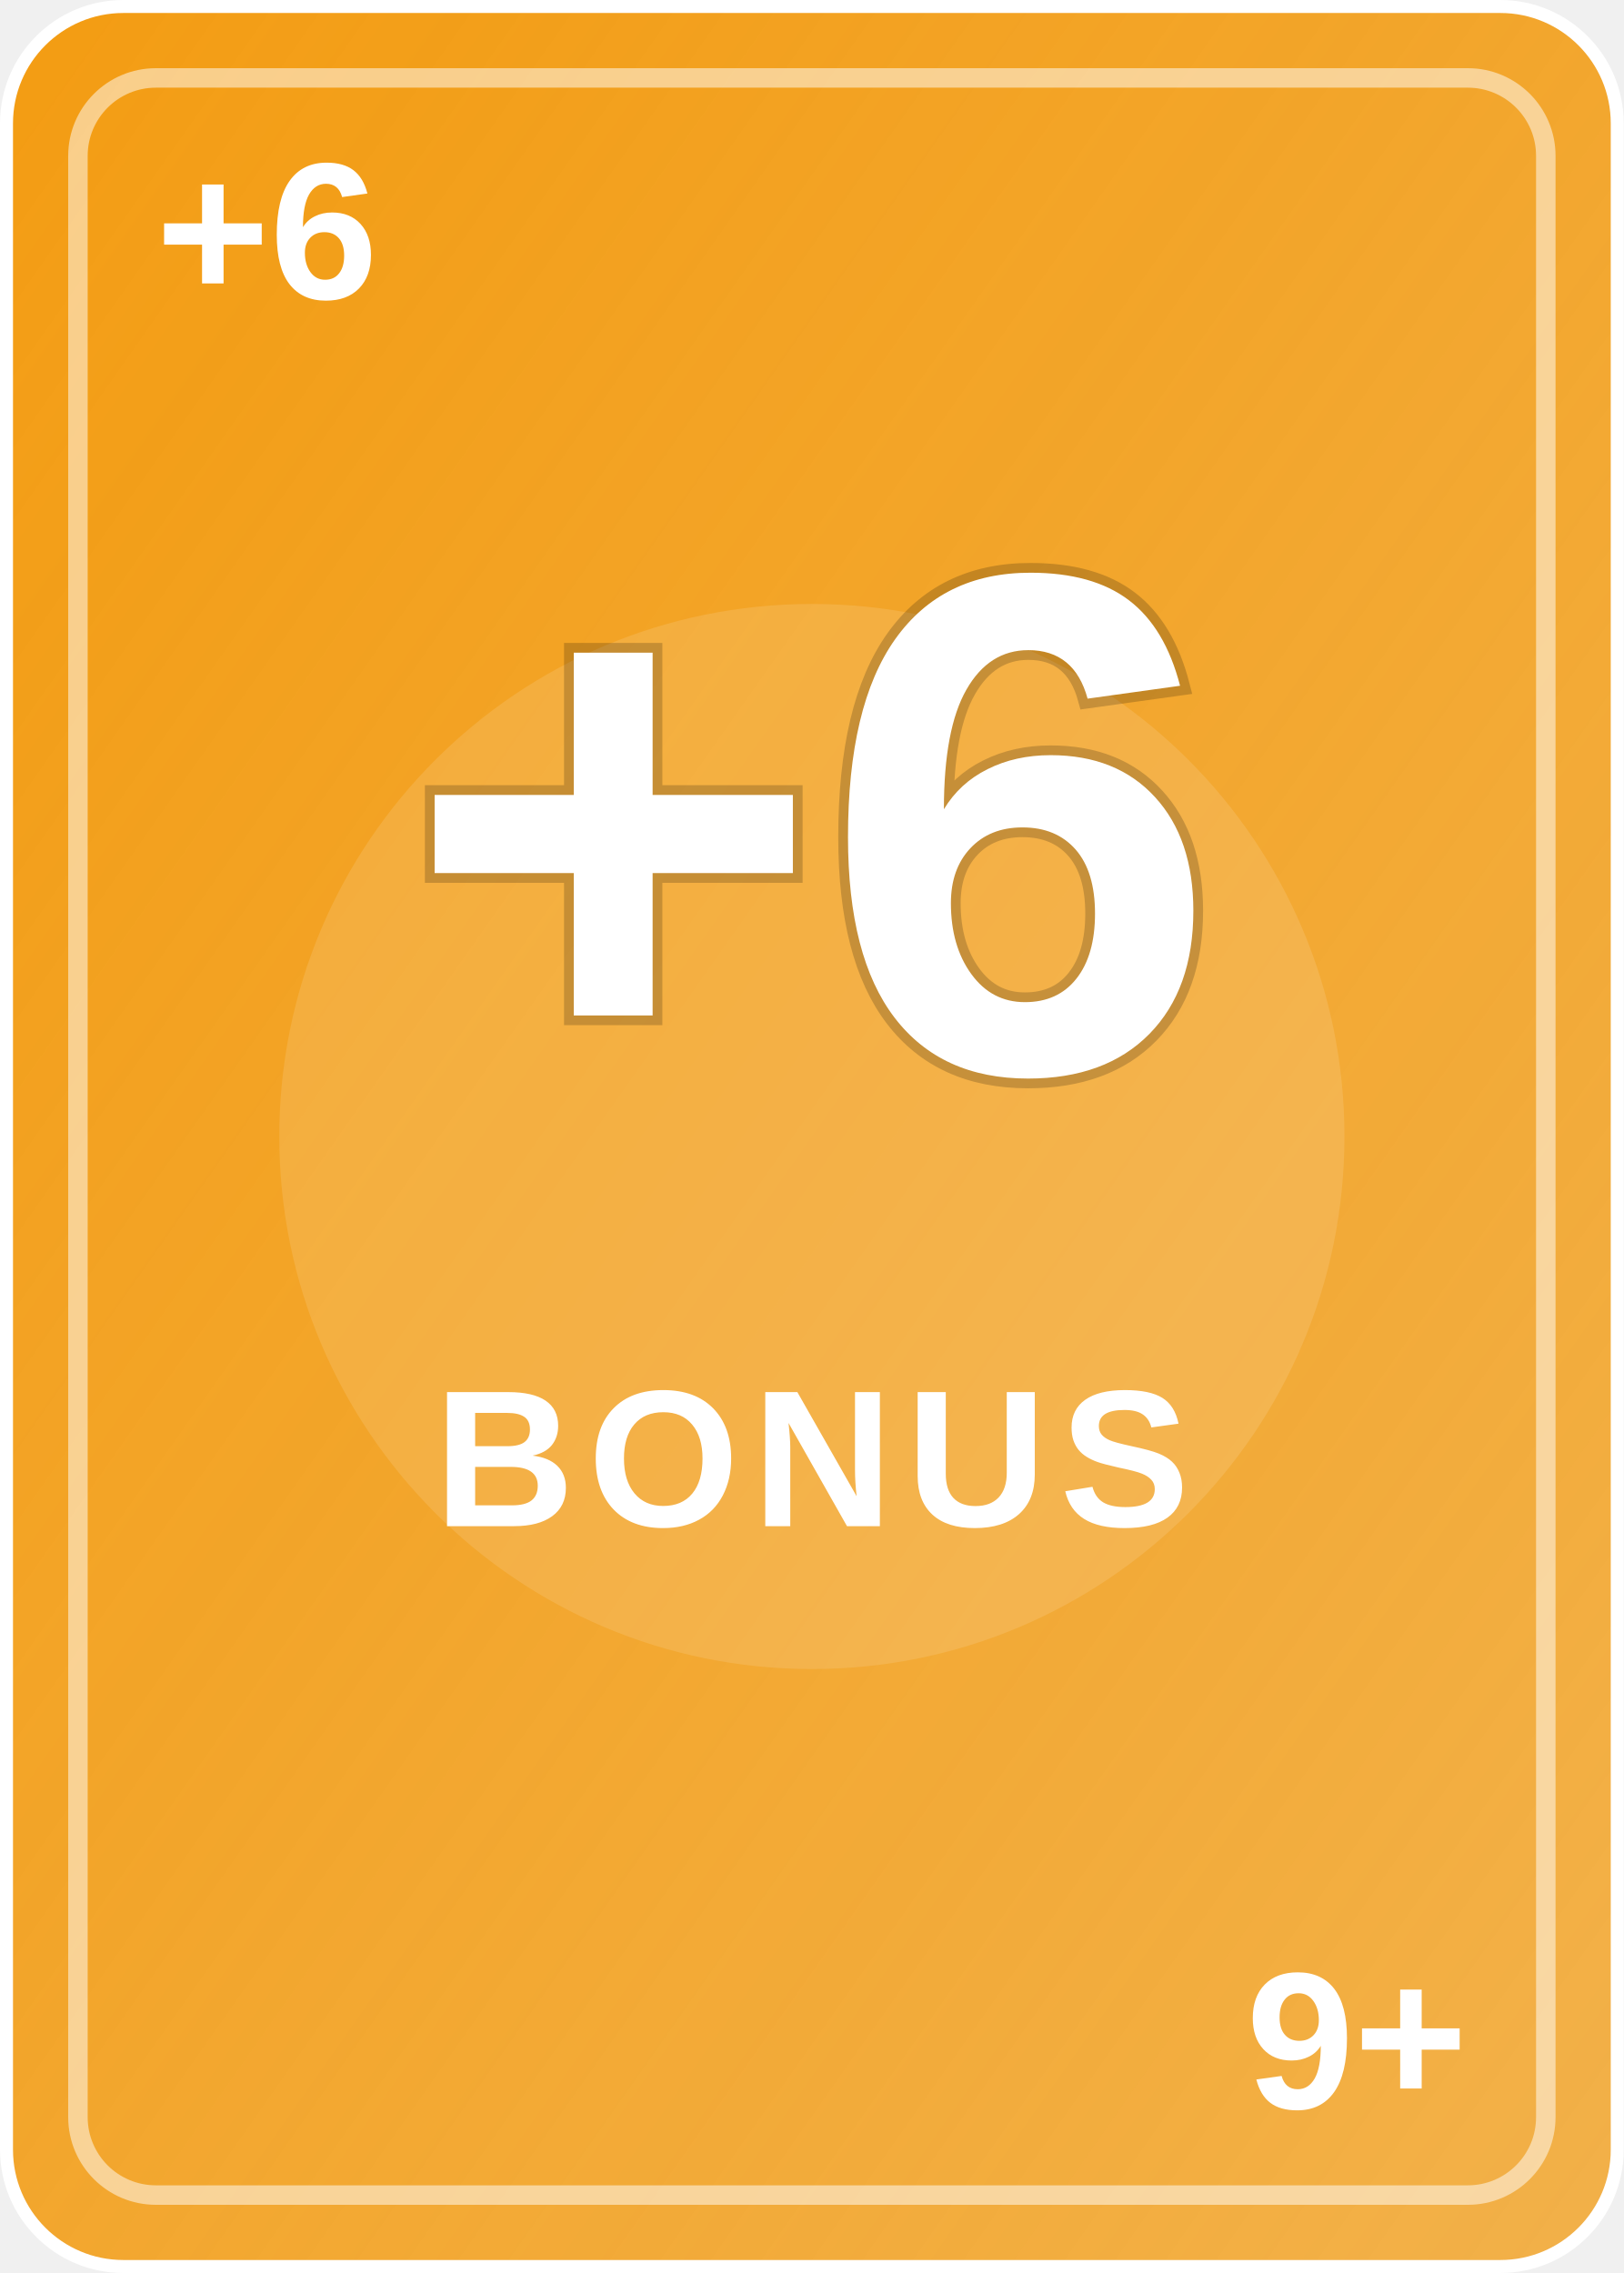
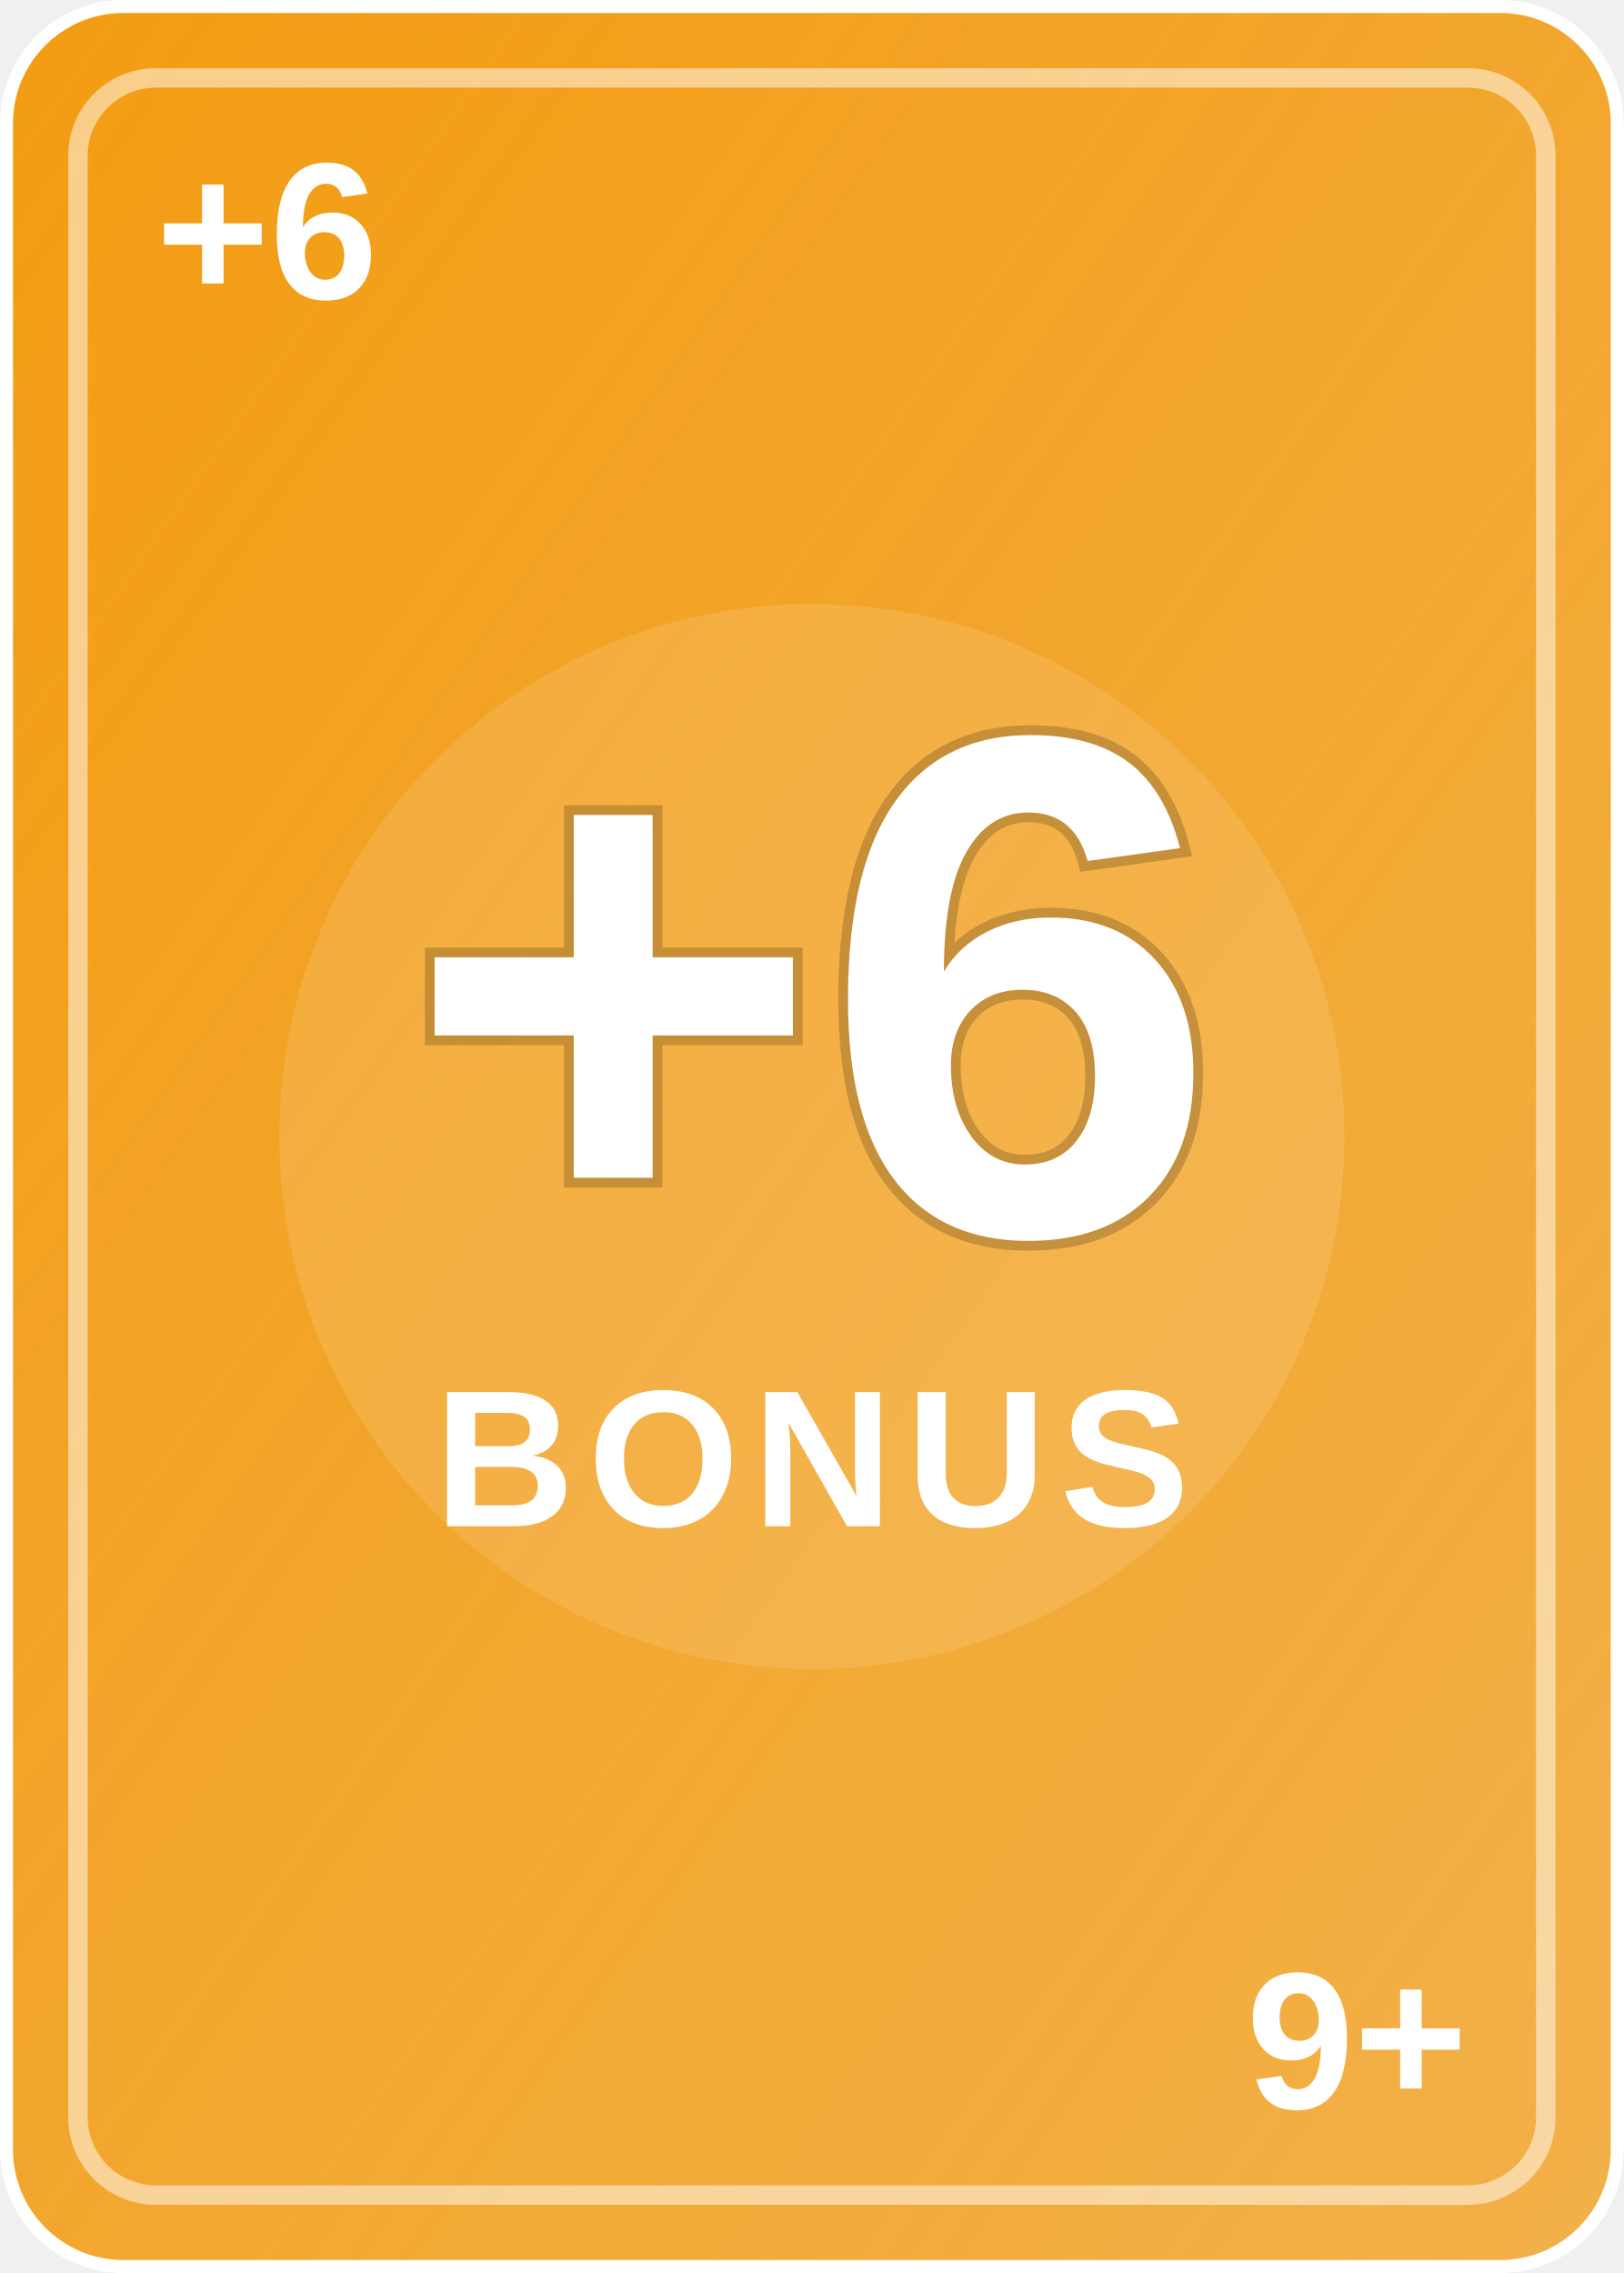
<svg xmlns="http://www.w3.org/2000/svg" width="250" height="350" viewBox="0 0 250 350">
  <defs>
    <linearGradient id="bg" x1="0" y1="0" x2="1" y2="1">
      <stop offset="0" stop-color="#f39c12" />
      <stop offset="1" stop-color="#f39c12" stop-opacity="0.75" />
    </linearGradient>
  </defs>
  <rect x="1" y="1" width="248" height="348" rx="18" fill="url(#bg)" stroke="#ffffff" stroke-width="2" />
  <rect x="12" y="12" width="226" height="326" rx="12" fill="none" stroke="#ffffff" stroke-width="3" stroke-opacity="0.5" />
  <circle cx="125" cy="175" r="82" fill="#ffffff" fill-opacity="0.12" />
  <text x="24" y="46" font-family="Arial, sans-serif" font-size="30" font-weight="bold" fill="#ffffff">+6</text>
-   <text x="24" y="46" font-family="Arial, sans-serif" font-size="30" font-weight="bold" fill="#ffffff" transform="rotate(180 125.0 175.0)">+6</text>
-   <text x="125" y="165" font-family="Arial, sans-serif" font-size="110" font-weight="bold" fill="#ffffff" text-anchor="middle" stroke="#00000030" stroke-width="3" paint-order="stroke">+6</text>
+   <text x="24" y="46" font-family="Arial, sans-serif" font-size="30" font-weight="bold" fill="#ffffff" transform="rotate(180 125 175)">+6</text>
+   <text x="125" y="190" font-family="Arial, sans-serif" font-size="110" font-weight="bold" fill="#ffffff" text-anchor="middle" stroke="#00000030" stroke-width="3" paint-order="stroke">+6</text>
  <text x="125" y="235" font-family="Arial, sans-serif" font-size="30" font-weight="bold" fill="#ffffff" text-anchor="middle" letter-spacing="2">BONUS</text>
</svg>
